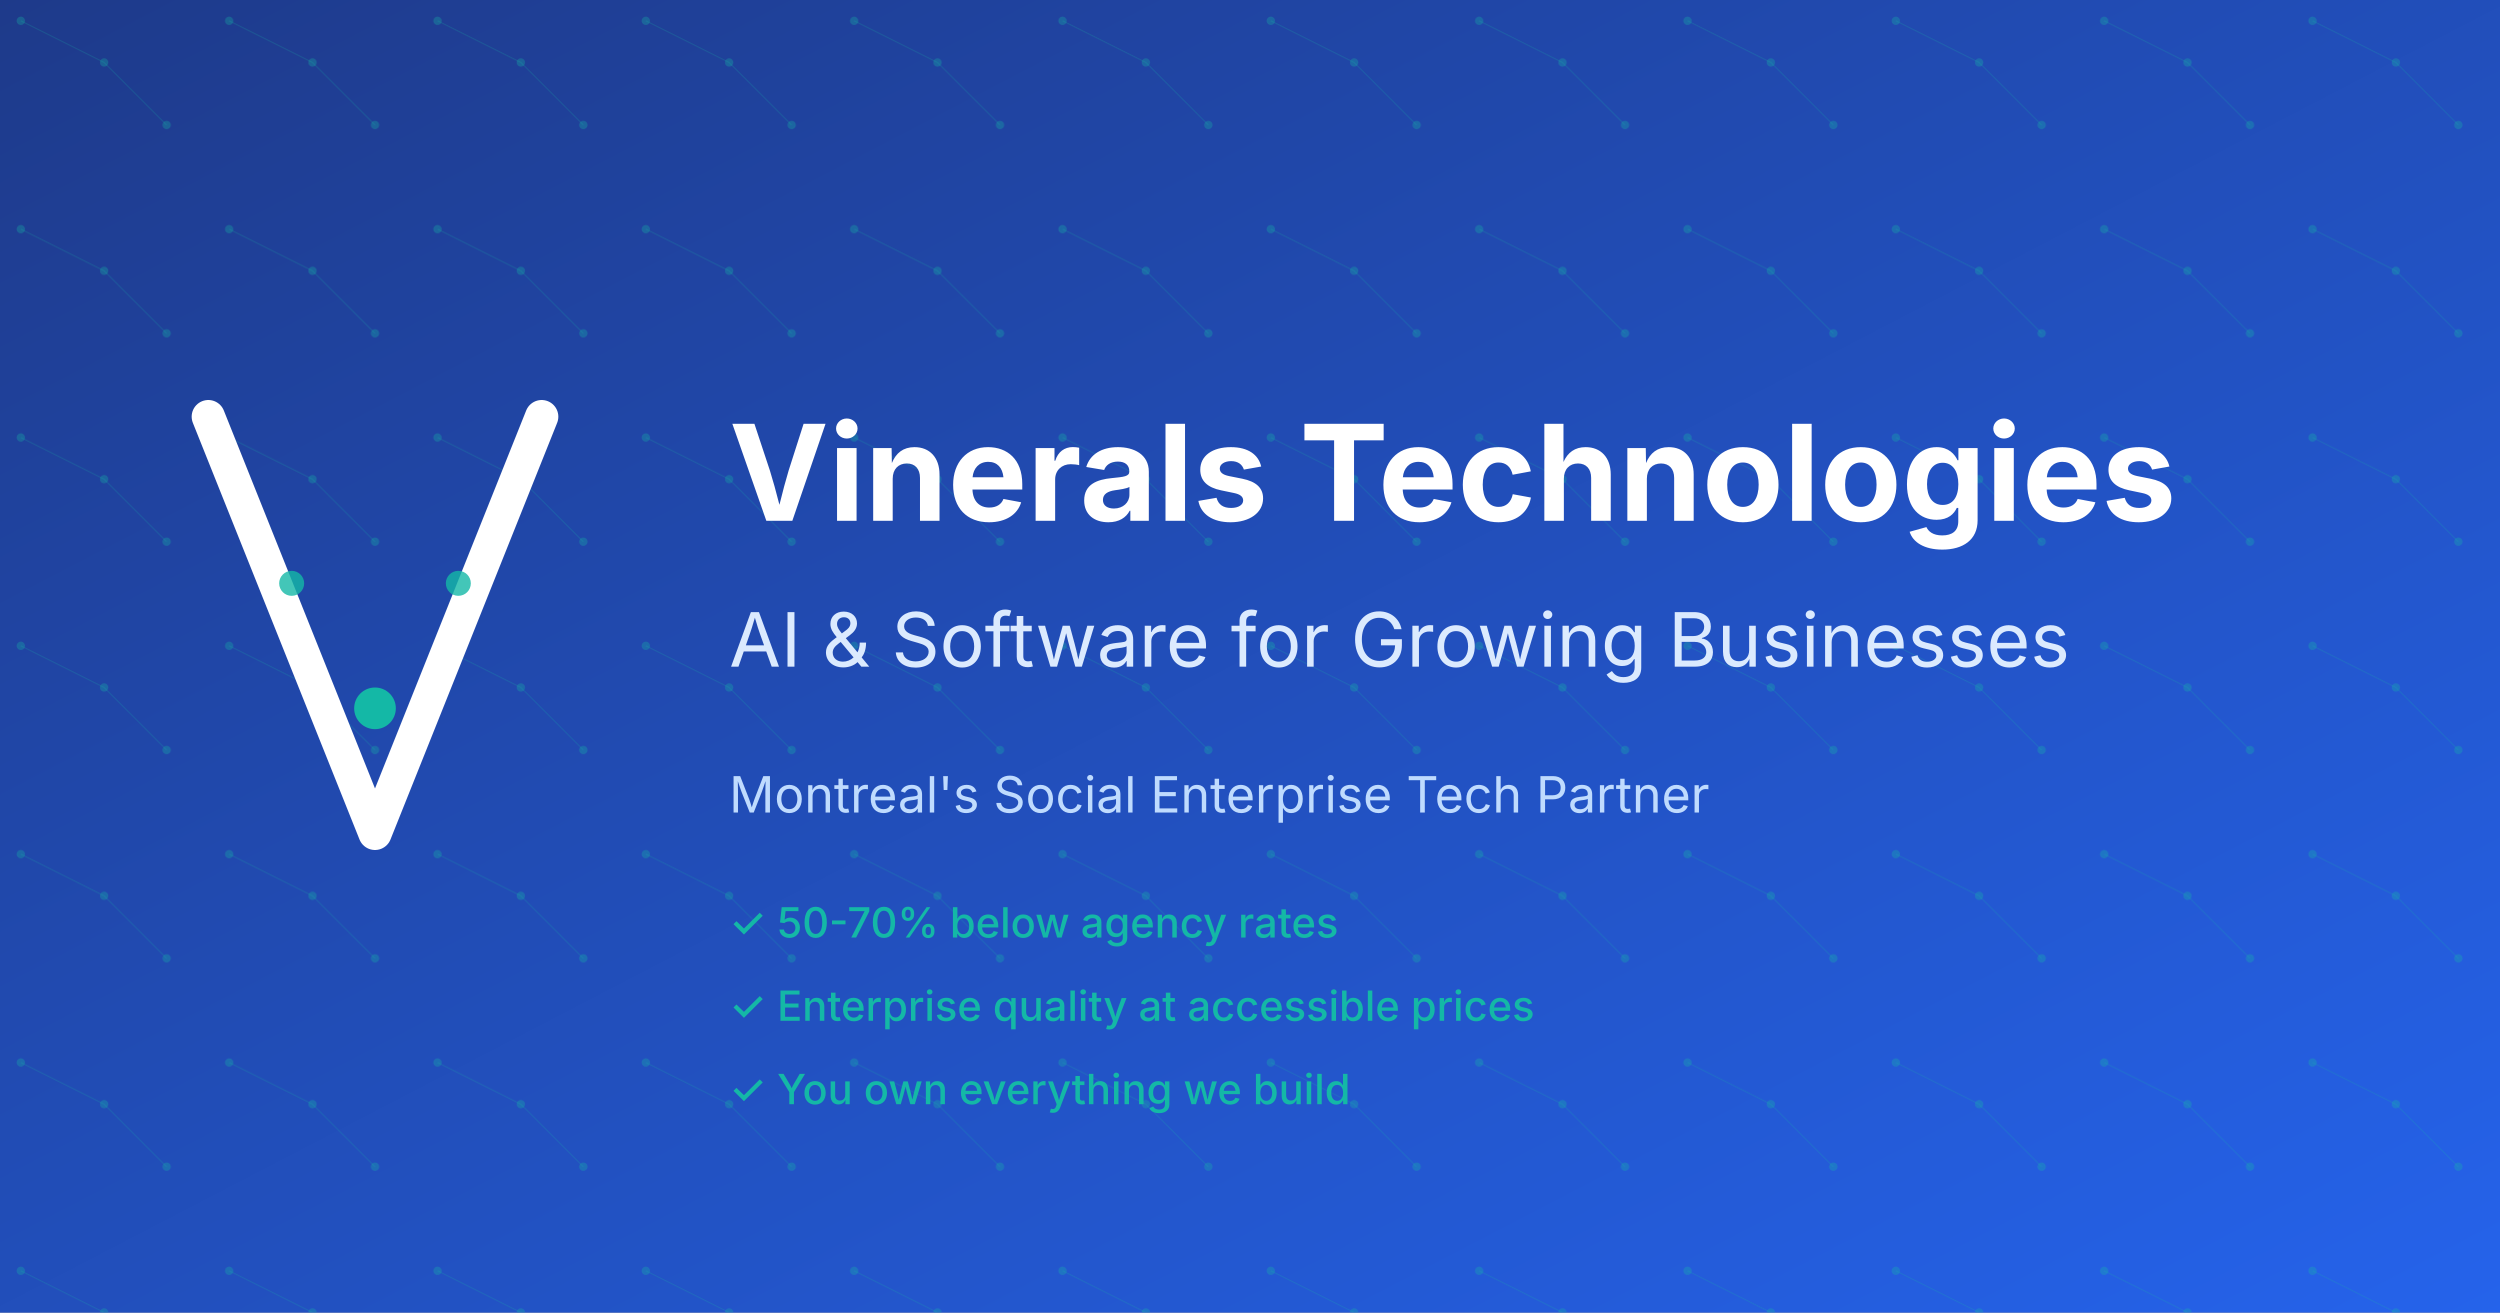
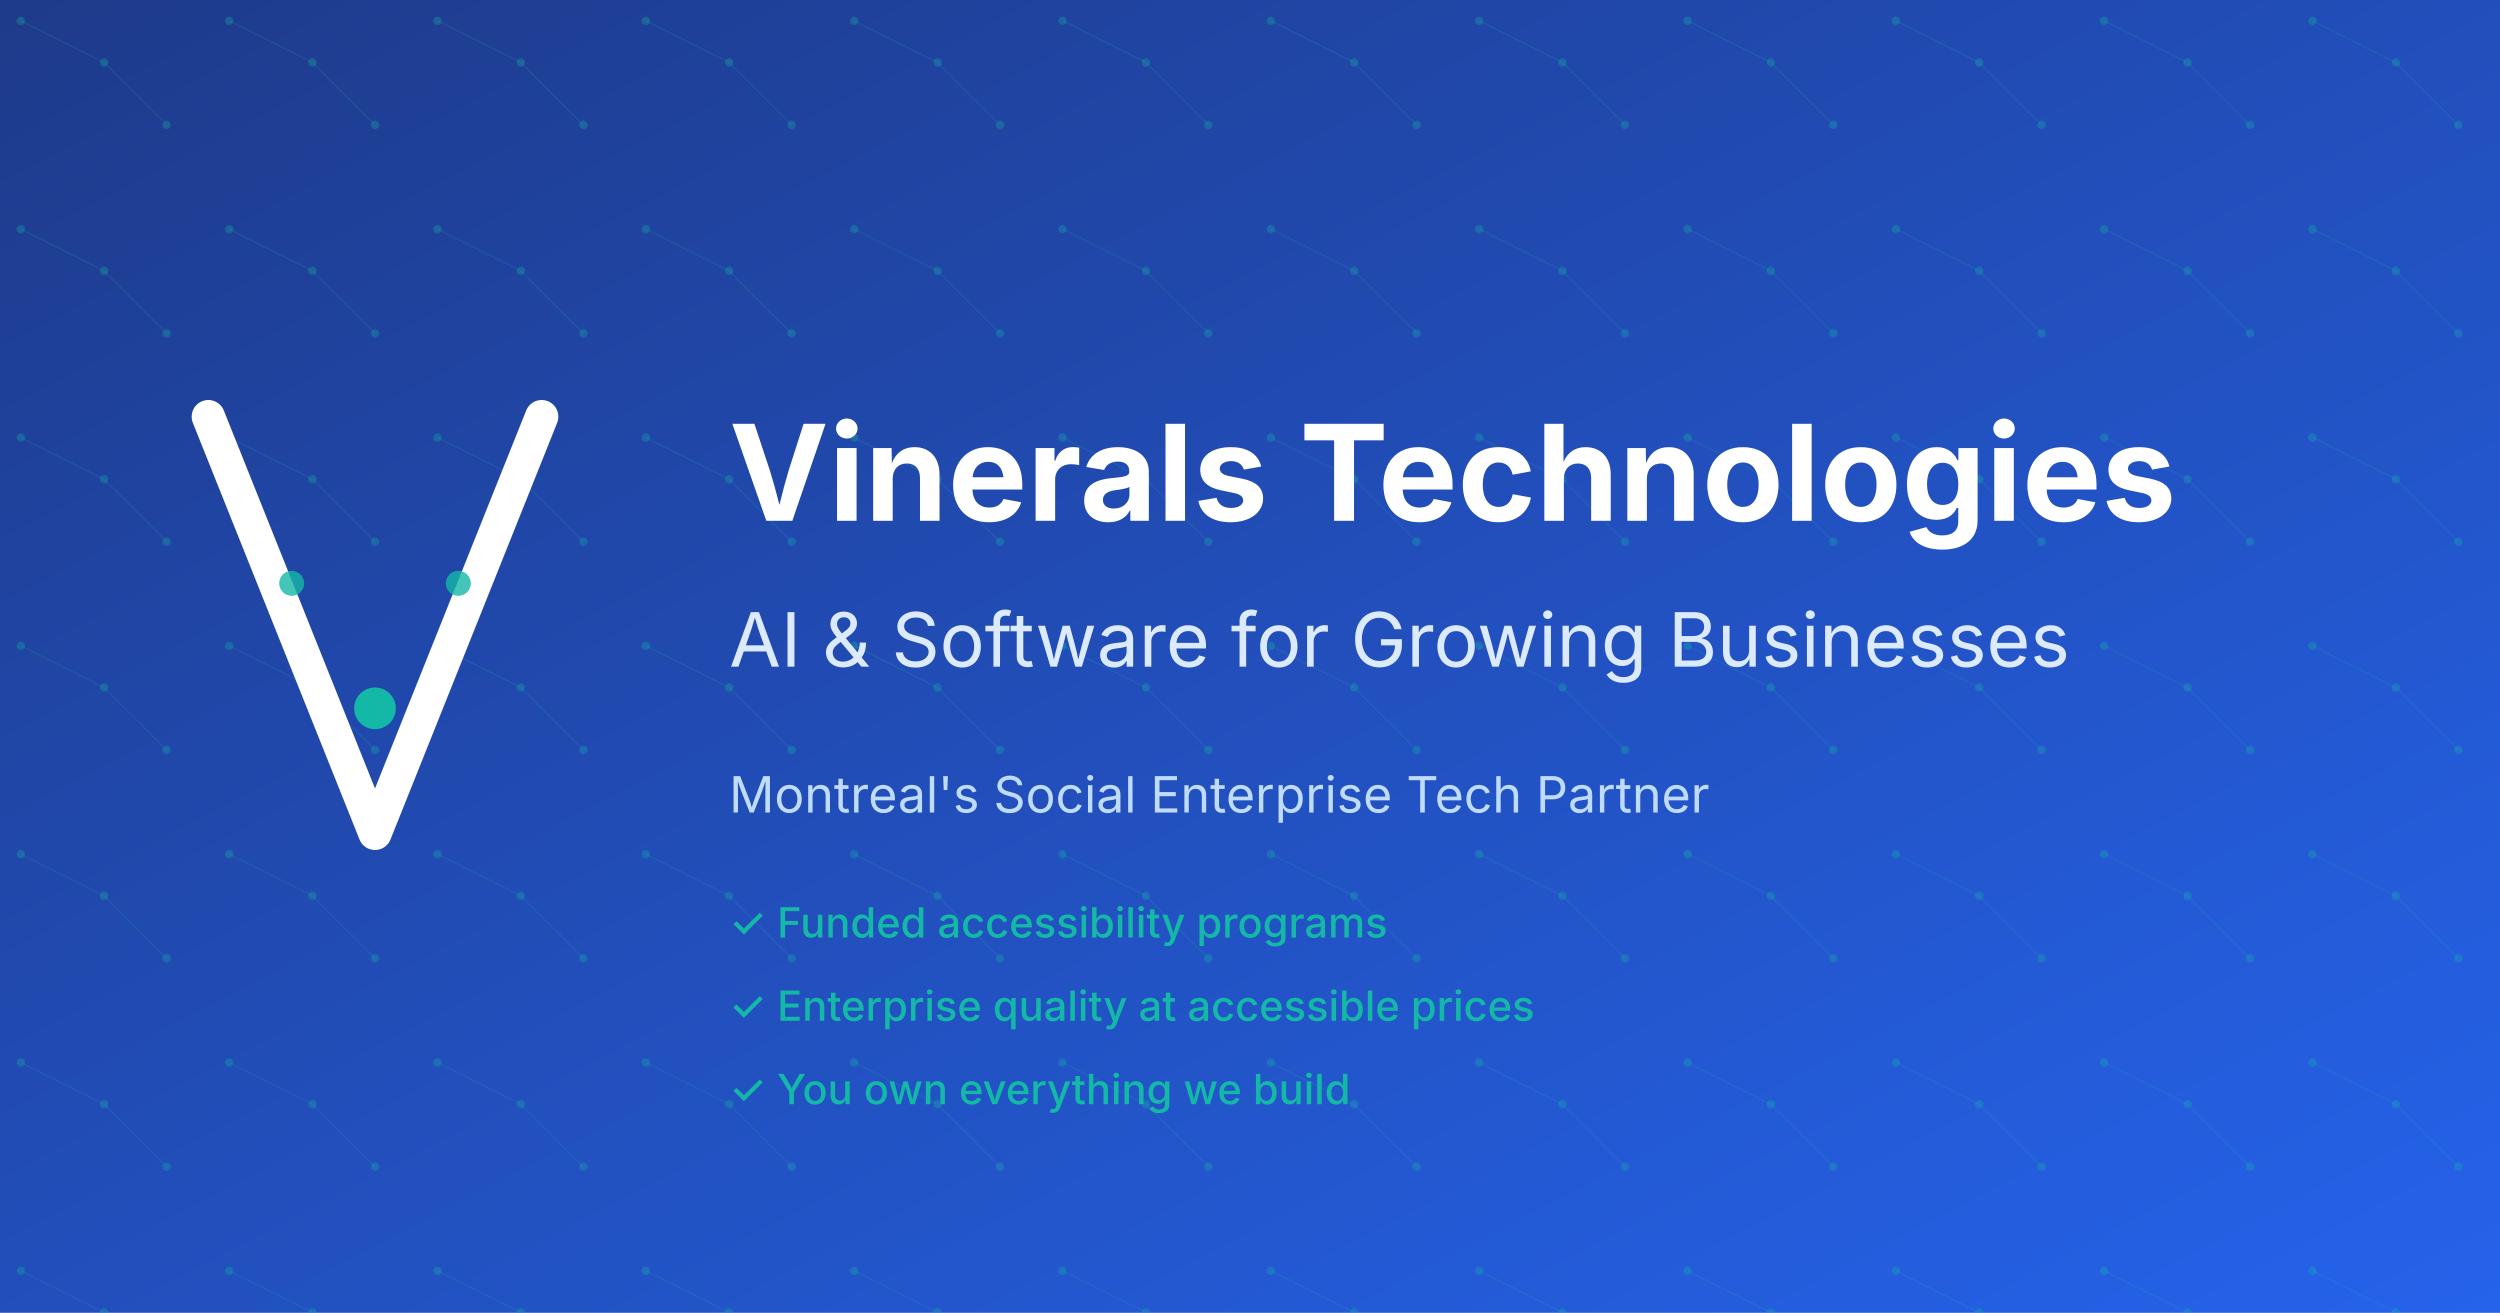
<svg xmlns="http://www.w3.org/2000/svg" width="1200" height="630" viewBox="0 0 1200 630" fill="none">
  <rect width="1200" height="630" fill="#1e3a8a" />
  <defs>
    <linearGradient id="gradient" x1="0%" y1="0%" x2="100%" y2="100%">
      <stop offset="0%" style="stop-color:#1e3a8a;stop-opacity:1" />
      <stop offset="100%" style="stop-color:#2563eb;stop-opacity:1" />
    </linearGradient>
    <pattern id="circuit" x="0" y="0" width="100" height="100" patternUnits="userSpaceOnUse">
      <circle cx="10" cy="10" r="2" fill="#14b8a6" opacity="0.3" />
      <circle cx="50" cy="30" r="2" fill="#14b8a6" opacity="0.3" />
      <circle cx="80" cy="60" r="2" fill="#14b8a6" opacity="0.3" />
      <line x1="10" y1="10" x2="50" y2="30" stroke="#14b8a6" stroke-width="0.5" opacity="0.2" />
      <line x1="50" y1="30" x2="80" y2="60" stroke="#14b8a6" stroke-width="0.5" opacity="0.2" />
    </pattern>
  </defs>
  <rect width="1200" height="630" fill="url(#gradient)" />
  <rect width="1200" height="630" fill="url(#circuit)" />
  <g transform="translate(100, 200)">
    <path d="M0 0 L80 200 L160 0" stroke="#ffffff" stroke-width="16" stroke-linecap="round" stroke-linejoin="round" fill="none" />
    <circle cx="80" cy="140" r="10" fill="#14b8a6" />
    <circle cx="40" cy="80" r="6" fill="#14b8a6" opacity="0.8" />
    <circle cx="120" cy="80" r="6" fill="#14b8a6" opacity="0.8" />
  </g>
  <text x="350" y="250" font-family="system-ui, -apple-system, sans-serif" font-size="64" font-weight="700" fill="#ffffff">
    Vinerals Technologies
  </text>
  <text x="350" y="320" font-family="system-ui, -apple-system, sans-serif" font-size="36" font-weight="400" fill="#dbeafe">
    AI &amp; Software for Growing Businesses
  </text>
  <text x="350" y="390" font-family="system-ui, -apple-system, sans-serif" font-size="24" font-weight="400" fill="#bfdbfe">
    Montreal's Social Enterprise Tech Partner
  </text>
  <g transform="translate(350, 450)">
    <text x="0" y="0" font-family="system-ui, -apple-system, sans-serif" font-size="20" font-weight="500" fill="#14b8a6">
-       ✓ 50-70% below agency rates
+       ✓ Funded accessibility programs
    </text>
    <text x="0" y="40" font-family="system-ui, -apple-system, sans-serif" font-size="20" font-weight="500" fill="#14b8a6">
      ✓ Enterprise quality at accessible prices
    </text>
    <text x="0" y="80" font-family="system-ui, -apple-system, sans-serif" font-size="20" font-weight="500" fill="#14b8a6">
      ✓ You own everything we build
    </text>
  </g>
</svg>
